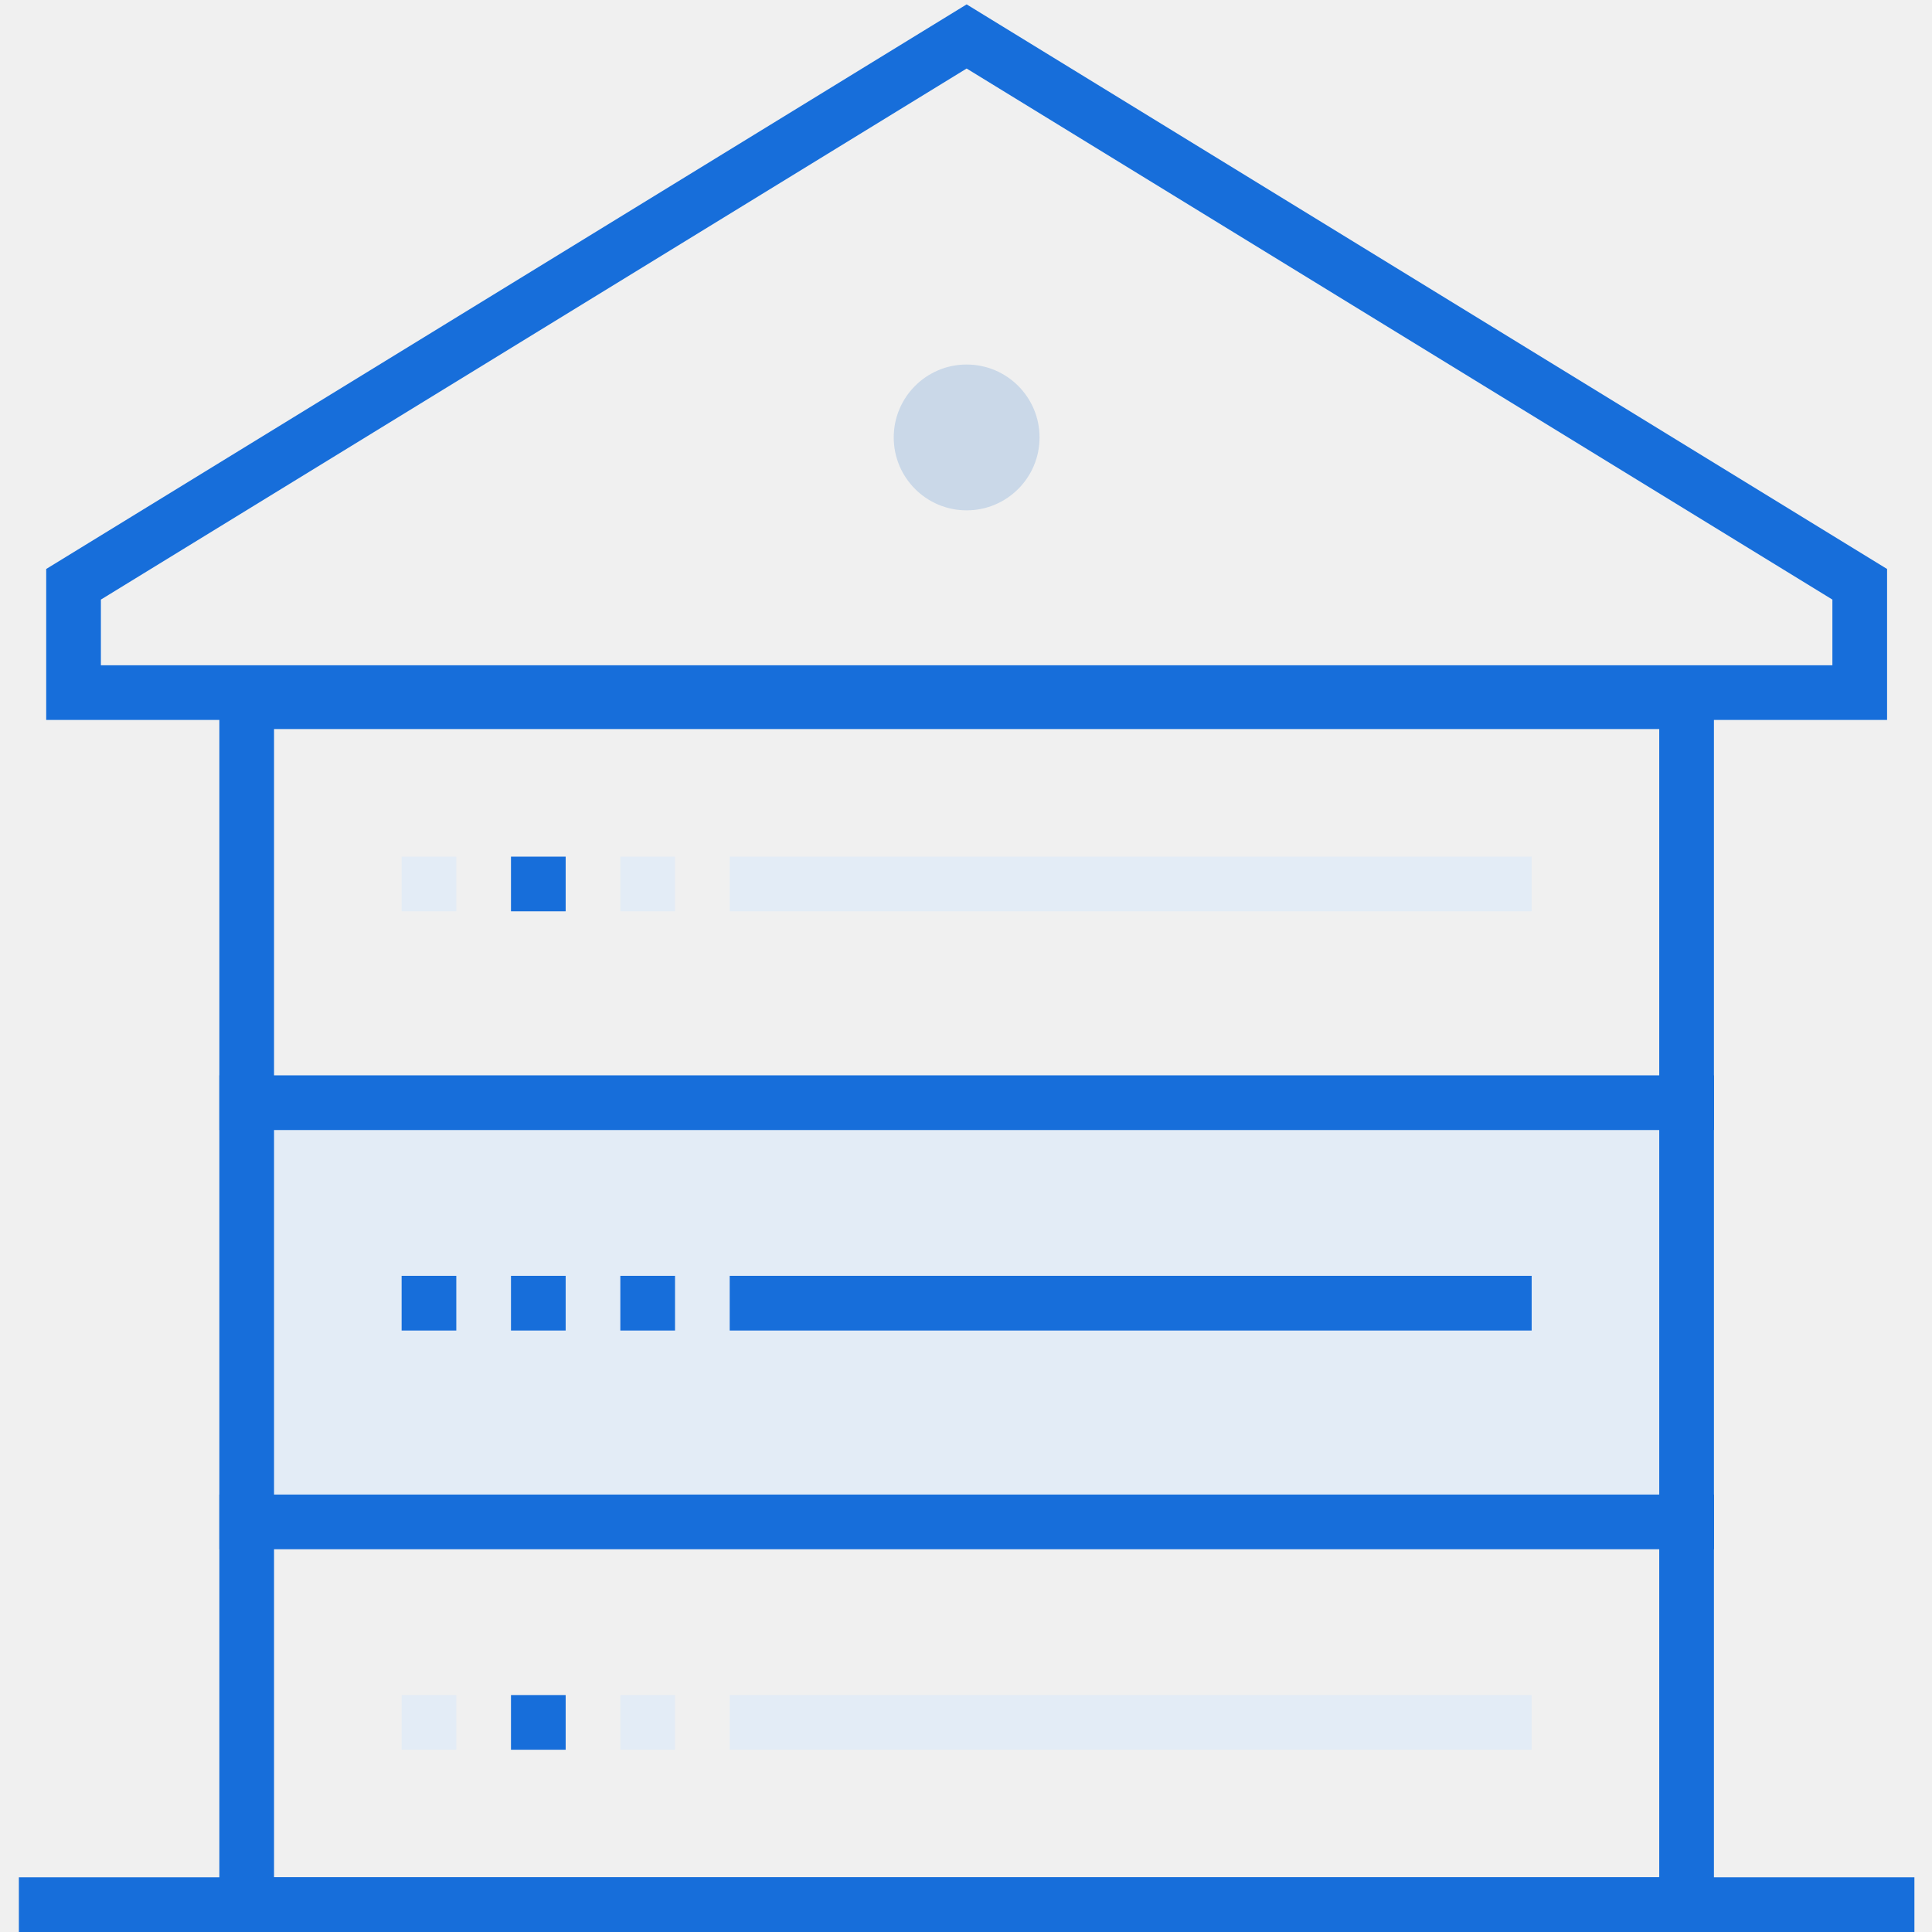
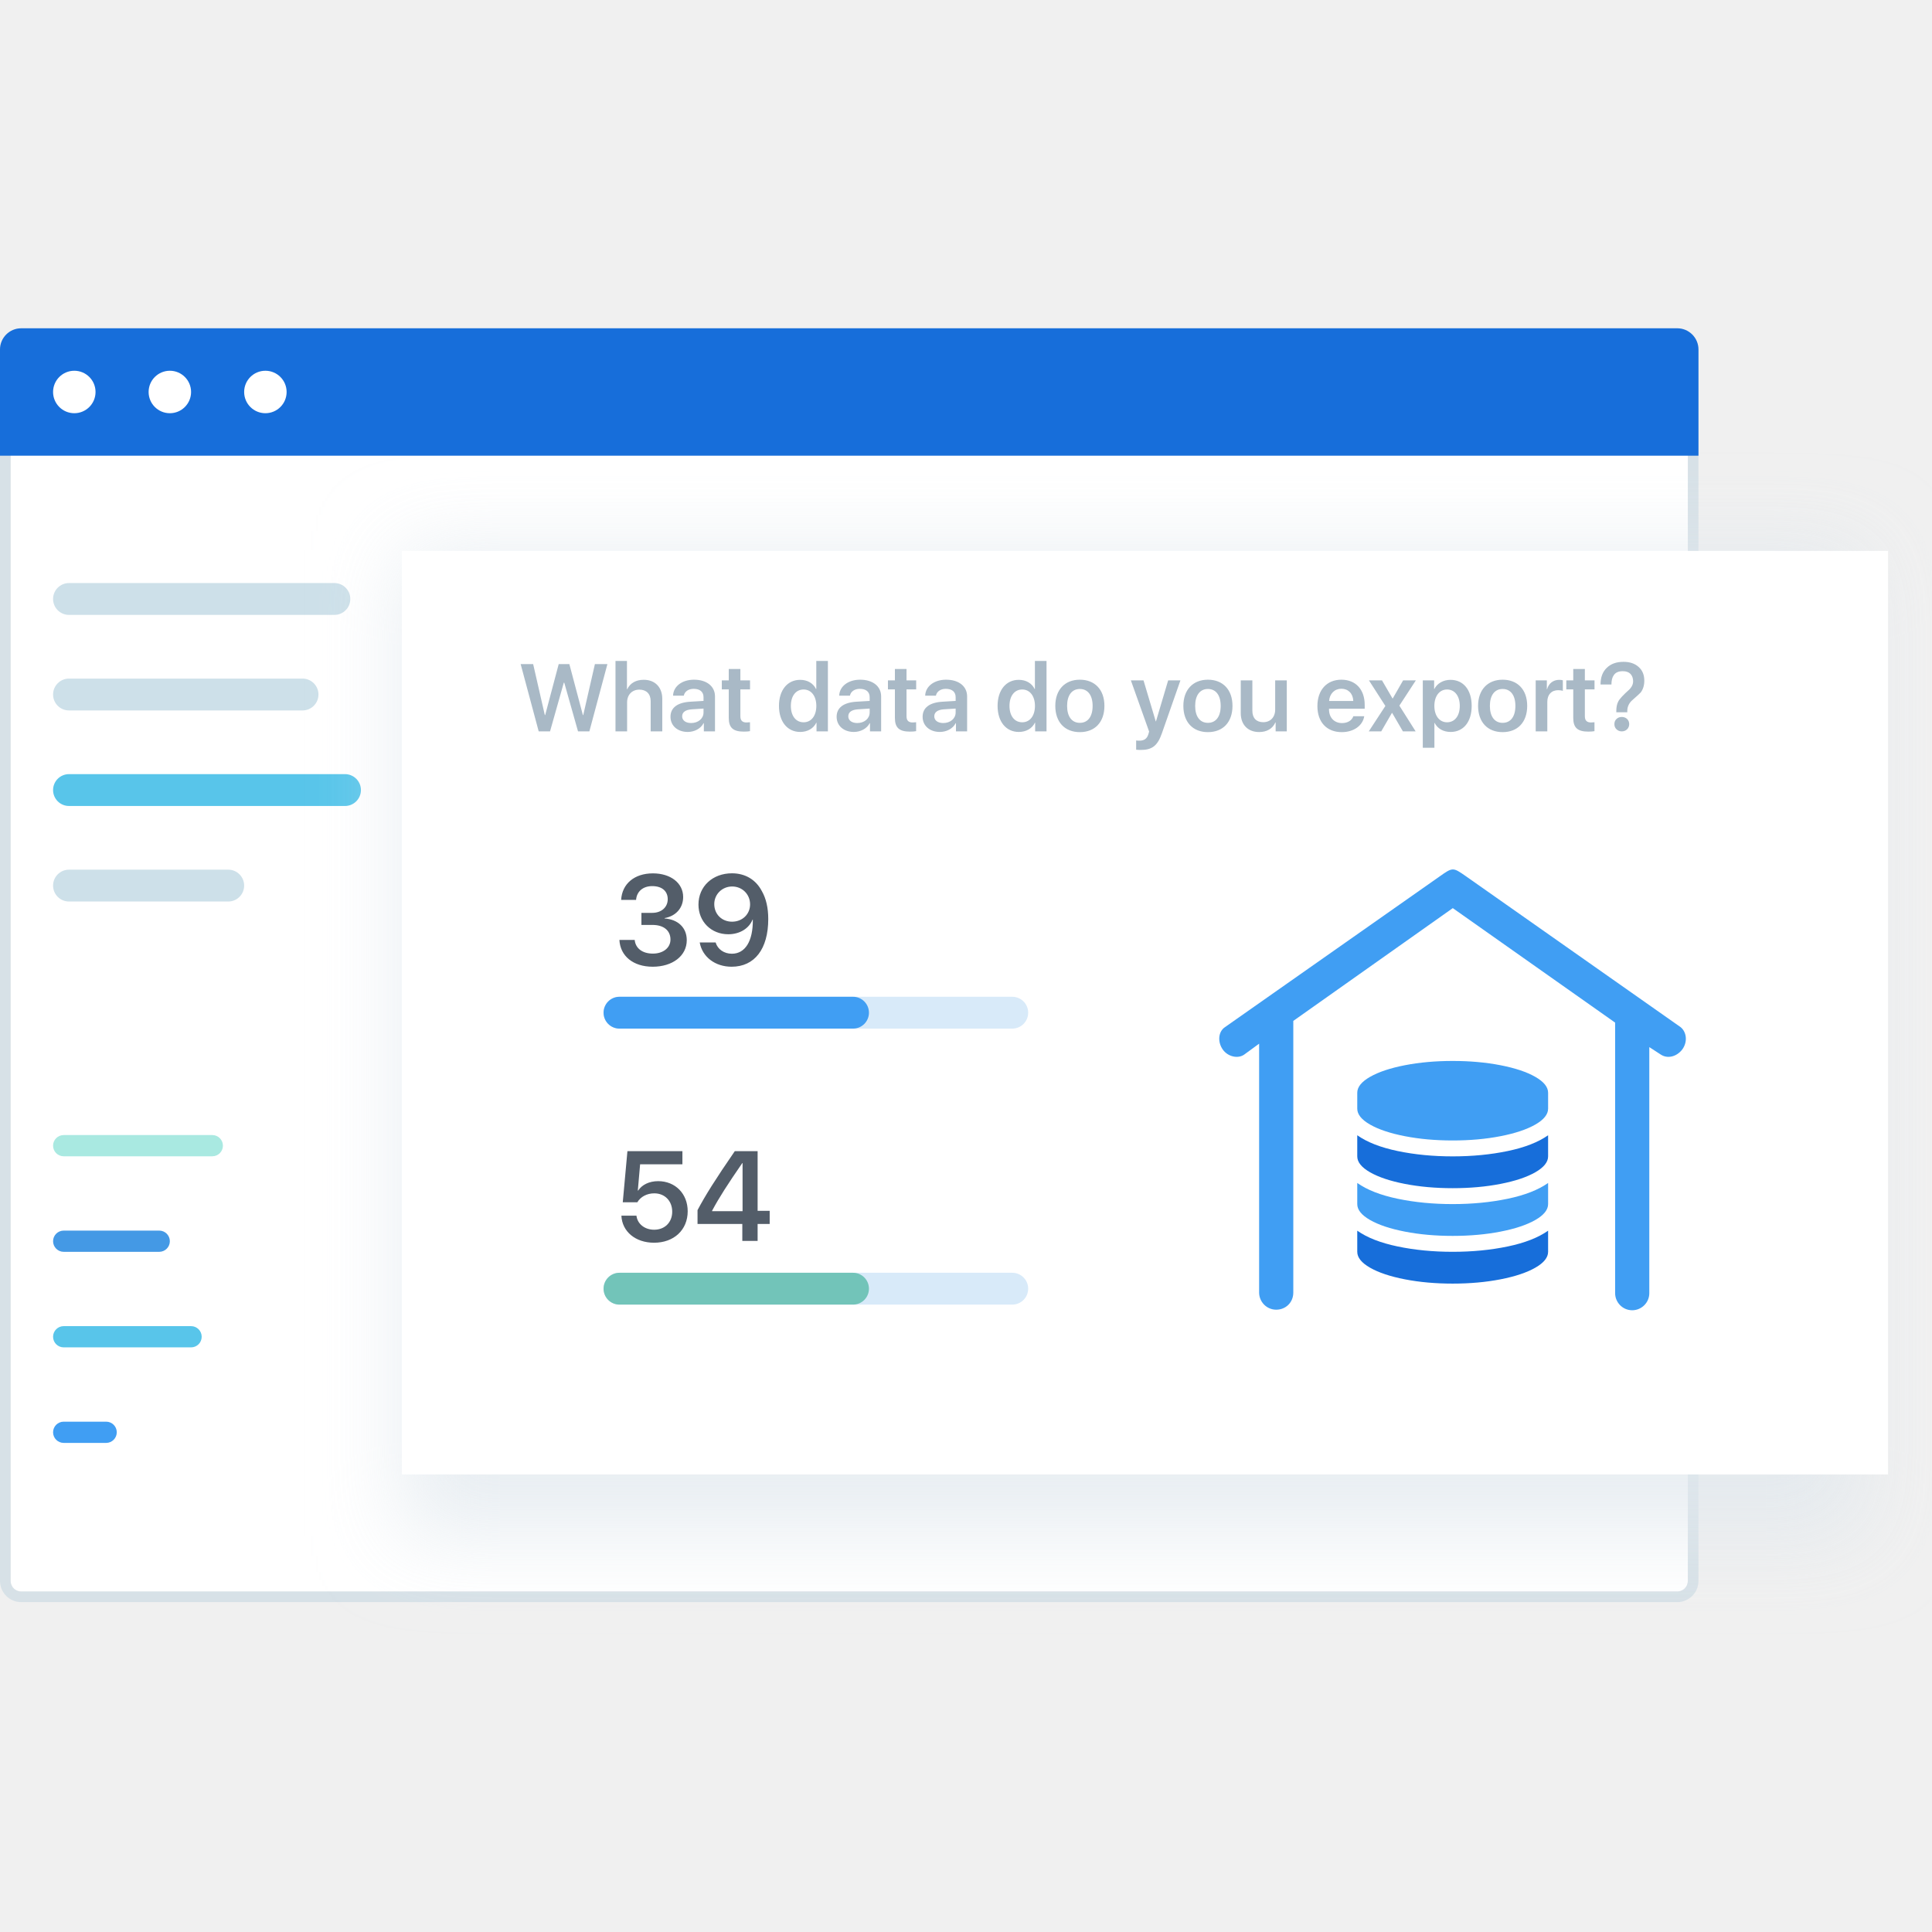
<svg xmlns="http://www.w3.org/2000/svg" width="1024px" height="1024px" viewBox="0 0 1024 1024" version="1.1">
-   <defs />
+   <defs>
+     <filter x="-8.4%" y="-12.5%" width="116.9%" height="125.1%" filterUnits="objectBoundingBox" id="filter-1">
+       <feGaussianBlur stdDeviation="21.822" in="SourceGraphic" />
+     </filter>
+   </defs>
  <g id="Page-1" stroke="none" stroke-width="1" fill="none" fill-rule="evenodd">
    <g id="数据仓库">
-       <g id="Group" transform="translate(10, 0)">
-         <path d="M43.472,317.795 L43.472,352.604 L961.208,352.604 L961.208,317.795 L502.34,36.32 L43.472,317.795 Z M502.34,2.321 L990.189,301.573 L990.189,381.585 L14.491,381.585 L14.491,301.573 L502.34,2.321 Z" id="Rectangle-4" fill="#176EDA" fill-rule="nonzero" />
-         <circle id="Oval-3" fill="#CAD8E8" cx="502.34" cy="231.849" r="38.642" />
-         <rect id="Rectangle-9" fill="#E3ECF6" x="106.264" y="569.962" width="792.151" height="241.509" />
-         <path d="M135.245,386.415 L135.245,995.019 L869.434,995.019 L869.434,386.415 L135.245,386.415 Z M106.264,357.434 L898.415,357.434 L898.415,1024 L106.264,1024 L106.264,357.434 Z" id="Rectangle-5" fill="#176EDA" fill-rule="nonzero" />
-         <rect id="Rectangle-6" fill="#176EDA" x="106.264" y="569.962" width="792.151" height="28.981" />
-         <rect id="Rectangle-6-Copy" fill="#176EDA" x="106.264" y="792.151" width="792.151" height="28.981" />
-         <path d="M376.755,454.038 L801.811,454.038 L801.811,483.019 L376.755,483.019 L376.755,454.038 Z M202.868,454.038 L231.849,454.038 L231.849,483.019 L202.868,483.019 L202.868,454.038 Z M318.792,454.038 L347.774,454.038 L347.774,483.019 L318.792,483.019 L318.792,454.038 Z" id="Combined-Shape" fill="#E3ECF6" />
-         <rect id="Rectangle-7-Copy-2" fill="#176EDA" x="260.83" y="454.038" width="28.981" height="28.981" />
-         <path d="M376.755,676.226 L801.811,676.226 L801.811,705.208 L376.755,705.208 L376.755,676.226 Z M202.868,676.226 L231.849,676.226 L231.849,705.208 L202.868,705.208 L202.868,676.226 Z M318.792,676.226 L347.774,676.226 L347.774,705.208 L318.792,705.208 L318.792,676.226 Z" id="Combined-Shape" fill="#176EDA" />
-         <rect id="Rectangle-7-Copy-2" fill="#176EDA" x="260.83" y="676.226" width="28.981" height="28.981" />
-         <path d="M376.755,898.415 L801.811,898.415 L801.811,927.396 L376.755,927.396 L376.755,898.415 Z M202.868,898.415 L231.849,898.415 L231.849,927.396 L202.868,927.396 L202.868,898.415 Z M318.792,898.415 L347.774,898.415 L347.774,927.396 L318.792,927.396 L318.792,898.415 Z" id="Combined-Shape" fill="#E3ECF6" />
-         <rect id="Rectangle-7-Copy-2" fill="#176EDA" x="260.83" y="898.415" width="28.981" height="28.981" />
-         <rect id="Rectangle-8" fill="#176EDA" x="0" y="995.019" width="1004.679" height="28.981" />
+       <g id="Group-35-Copy" transform="translate(0, 174)">
+         <g id="Group-32">
+           <path d="M11.253,5.626 C8.145,5.626 5.626,8.145 5.626,11.253 L5.626,663.912 C5.626,667.019 8.145,669.538 11.253,669.538 L888.967,669.538 C892.074,669.538 894.593,667.019 894.593,663.912 L894.593,11.253 C894.593,8.145 892.074,5.626 888.967,5.626 L11.253,5.626 Z" id="Path" fill="#FFFFFF" />
+           <path d="M11.253,5.626 C8.145,5.626 5.626,8.145 5.626,11.253 L5.626,663.912 C5.626,667.019 8.145,669.538 11.253,669.538 L888.967,669.538 C892.074,669.538 894.593,667.019 894.593,663.912 L894.593,11.253 C894.593,8.145 892.074,5.626 888.967,5.626 L11.253,5.626 Z M11.253,0 L888.967,0 C895.182,-1.14162567e-15 900.22,5.038 900.22,11.253 L900.22,663.912 C900.22,670.127 895.182,675.165 888.967,675.165 L11.253,675.165 C5.038,675.165 7.61083781e-16,670.127 0,663.912 L0,11.253 C-7.61083781e-16,5.038 5.038,1.14162567e-15 11.253,0 Z" id="Rectangle-51" fill="#D7E1E7" fill-rule="nonzero" />
+           <rect id="Rectangle-59" fill="#CDE0E9" x="28.132" y="135.033" width="157.538" height="16.879" rx="8.44" />
+           <rect id="Rectangle-59-Copy-5" fill="#A9E9E1" x="28.132" y="427.604" width="90.022" height="11.253" rx="5.626" />
+           <rect id="Rectangle-59-Copy" fill="#CDE0E9" x="28.132" y="185.67" width="140.659" height="16.879" rx="8.44" />
+           <rect id="Rectangle-59-Copy-6" fill="#4499E5" x="28.132" y="478.242" width="61.89" height="11.253" rx="5.626" />
+           <rect id="Rectangle-59-Copy-2" fill="#58C5EA" x="28.132" y="236.308" width="163.165" height="16.879" rx="8.44" />
+           <rect id="Rectangle-59-Copy-7" fill="#58C5EA" x="28.132" y="528.879" width="78.769" height="11.253" rx="5.626" />
+           <rect id="Rectangle-59-Copy-3" fill="#CDE0E9" x="28.132" y="286.945" width="101.275" height="16.879" rx="8.44" />
+           <rect id="Rectangle-59-Copy-8" fill="#409EF3" x="28.132" y="579.516" width="33.758" height="11.253" rx="5.626" />
+           <path d="M11.253,0 L888.967,0 C895.182,-1.14162567e-15 900.22,5.038 900.22,11.253 L900.22,67.516 L0,67.516 L0,11.253 C-7.61083781e-16,5.038 5.038,1.14162567e-15 11.253,0 Z M39.385,45.011 C45.599,45.011 50.637,39.973 50.637,33.758 C50.637,27.544 45.599,22.505 39.385,22.505 C33.17,22.505 28.132,27.544 28.132,33.758 C28.132,39.973 33.17,45.011 39.385,45.011 Z M90.022,45.011 C96.237,45.011 101.275,39.973 101.275,33.758 C101.275,27.544 96.237,22.505 90.022,22.505 C83.807,22.505 78.769,27.544 78.769,33.758 C78.769,39.973 83.807,45.011 90.022,45.011 Z M140.659,45.011 C146.874,45.011 151.912,39.973 151.912,33.758 C151.912,27.544 146.874,22.505 140.659,22.505 C134.445,22.505 129.407,27.544 129.407,33.758 C129.407,39.973 134.445,45.011 140.659,45.011 Z" id="Combined-Shape" fill="#176EDA" />
+         </g>
+         <rect id="Rectangle" fill="#E1E8EE" opacity="0.748" filter="url(#filter-1)" x="213" y="118" width="775" height="522" />
+         <g id="Group-34" transform="translate(213, 118)">
+           <rect id="Rectangle-55" fill="#FFFFFF" x="0" y="0" width="787.692" height="489.495" />
+           <g id="数据仓库" transform="translate(433.2308, 168.7912)">
+             <path d="M244.538,83.627 C244.538,83.627 131.626,4.227 130.72,3.623 C123.777,-1.207 123.777,-1.207 116.531,3.925 L3.015,83.627 C-0.607,86.043 -0.909,91.477 1.808,95.402 C4.525,99.326 9.959,100.534 13.28,98.119 L21.13,92.383 L21.13,224.314 C21.13,229.145 25.054,233.371 30.187,233.371 C35.319,233.371 39.244,229.447 39.244,224.314 L39.244,80.306 L123.777,20.53 L209.819,81.212 L209.819,224.616 C209.819,229.447 213.744,233.673 218.876,233.673 C223.706,233.673 227.933,229.748 227.933,224.616 L227.933,94.194 L233.971,98.119 C237.594,100.534 242.424,99.326 245.443,95.402 C248.463,91.175 247.557,86.043 244.538,83.627 Z" id="Fill-1" fill="#409EF3" />
+             <g id="Group-13" transform="translate(73.14286, 101.2747)">
+               <path d="M50.578,76.126 C60.983,76.126 70.708,75.182 79.752,73.294 C88.797,71.406 95.931,68.619 101.155,64.93 L101.155,76.126 C101.155,79.155 98.894,81.965 94.372,84.556 C89.85,87.146 83.703,89.198 75.932,90.713 C68.162,92.228 59.71,92.985 50.578,92.985 C41.446,92.985 32.994,92.228 25.223,90.713 C17.452,89.198 11.305,87.146 6.783,84.556 C2.261,81.965 0,79.155 0,76.126 L0,64.93 C5.225,68.619 12.359,71.406 21.403,73.294 C30.448,75.182 40.172,76.126 50.578,76.126 Z M50.578,0.259 C59.71,0.259 68.162,1.017 75.932,2.531 C83.703,4.046 89.85,6.099 94.372,8.689 C98.894,11.28 101.155,14.089 101.155,17.118 L101.155,25.548 C101.155,28.577 98.894,31.388 94.372,33.978 C89.85,36.568 83.703,38.621 75.932,40.136 C68.162,41.65 59.71,42.407 50.578,42.407 C41.446,42.407 32.994,41.65 25.223,40.136 C17.452,38.621 11.305,36.568 6.783,33.978 C2.261,31.388 0,28.577 0,25.548 L0,17.118 C0,14.089 2.261,11.28 6.783,8.689 C11.305,6.099 17.452,4.046 25.223,2.531 C32.994,1.017 41.446,0.259 50.578,0.259 Z" id="数据库" fill="#409EF3" />
+               <path d="M50.578,50.837 C60.983,50.837 70.708,49.893 79.752,48.006 C88.797,46.117 95.931,43.33 101.155,39.641 L101.155,50.837 C101.155,53.866 98.894,56.676 94.372,59.267 C89.85,61.857 83.703,63.91 75.932,65.424 C68.162,66.939 59.71,67.696 50.578,67.696 C41.446,67.696 32.994,66.939 25.223,65.424 C17.452,63.91 11.305,61.857 6.783,59.267 C2.261,56.676 0,53.866 0,50.837 L0,39.641 C5.225,43.33 12.359,46.117 21.403,48.006 C30.448,49.893 40.172,50.837 50.578,50.837 Z" id="Path" fill="#176EDA" />
+               <path d="M50.578,101.415 C60.983,101.415 70.708,100.471 79.752,98.583 C88.797,96.695 95.931,93.907 101.155,90.219 L101.155,101.415 C101.155,104.444 98.894,107.254 94.372,109.845 C89.85,112.435 83.703,114.487 75.932,116.002 C68.162,117.516 59.71,118.274 50.578,118.274 C41.446,118.274 32.994,117.516 25.223,116.002 C17.452,114.487 11.305,112.435 6.783,109.845 C2.261,107.254 0,104.444 0,101.415 L0,90.219 C5.225,93.907 12.359,96.695 21.403,98.583 C30.448,100.471 40.172,101.415 50.578,101.415 Z" id="Path" fill="#176EDA" />
+             </g>
+           </g>
+           <path d="M126.967,198.231 L132.835,198.231 C138.736,198.231 142.363,201.165 142.363,205.978 C142.363,210.363 138.505,213.429 133.033,213.429 C127.363,213.429 123.802,210.527 123.407,206.176 L115.297,206.176 C115.725,214.648 122.516,220.385 132.967,220.385 C143.352,220.385 151,214.714 151,206.308 C151,199.681 146.385,195.33 139.264,194.802 L139.264,194.604 C145.132,193.582 149.088,189.33 149.088,183.429 C149.088,176.011 142.429,170.901 133.066,170.901 C123.242,170.901 116.681,176.44 116.22,184.978 L124.132,184.978 C124.462,180.527 127.758,177.659 132.67,177.659 C138.011,177.659 140.912,180.429 140.912,184.582 C140.912,188.835 137.582,191.835 132.703,191.835 L126.967,191.835 L126.967,198.231 Z M174.772,220.385 C166.036,220.385 159.212,215.176 157.86,207.527 L166.3,207.527 C167.355,211.121 170.75,213.495 174.904,213.495 C181.926,213.495 186.146,206.901 186.014,195.396 L185.882,195.396 C184.036,200.044 179.157,203.176 172.992,203.176 C163.959,203.176 157.201,196.484 157.201,187.451 C157.201,177.824 164.684,170.868 174.97,170.868 C181.959,170.868 187.629,174.231 190.794,180.297 C193.036,184.187 194.19,189.165 194.19,195.099 C194.19,210.956 186.97,220.385 174.772,220.385 Z M175.003,196.516 C180.443,196.516 184.563,192.56 184.563,187.319 C184.563,182.011 180.41,177.857 175.069,177.857 C169.761,177.857 165.574,181.978 165.574,187.187 C165.574,192.56 169.596,196.516 175.003,196.516 Z" id="39" fill="#535D69" />
+           <path d="M133.659,366.67 C144.209,366.67 151.495,359.879 151.495,349.989 C151.495,340.725 144.934,334.033 135.835,334.033 C131.121,334.033 127.231,335.945 125.253,339.011 L125.055,339.011 L126.275,325.099 L148.692,325.099 L148.692,318.143 L119.549,318.143 L117.077,345.242 L124.791,345.242 C126.538,342.275 129.901,340.495 133.791,340.495 C139.363,340.495 143.286,344.516 143.286,350.22 C143.286,355.824 139.396,359.78 133.725,359.78 C128.714,359.78 124.857,356.747 124.33,352.33 L116.352,352.33 C116.714,360.769 123.835,366.67 133.659,366.67 Z M180.443,365.714 L180.443,356.714 L156.706,356.714 L156.706,349.396 C160.827,341.615 166.135,333.143 176.454,318.143 L188.552,318.143 L188.552,349.758 L194.948,349.758 L194.948,356.714 L188.552,356.714 L188.552,365.714 L180.443,365.714 Z M164.421,349.725 L164.421,349.956 L180.574,349.956 L180.574,324.44 L180.443,324.44 C172.761,335.582 168.212,342.604 164.421,349.725 Z" id="54" fill="#535D69" />
+           <rect id="Rectangle-3" fill="#D8EAF9" x="106.901" y="236.308" width="225.055" height="16.879" rx="8.44" />
+           <rect id="Rectangle-3-Copy" fill="#D8EAF9" x="106.901" y="382.593" width="225.055" height="16.879" rx="8.44" />
+           <rect id="Rectangle-3" fill="#409EF3" x="106.901" y="236.308" width="140.659" height="16.879" rx="8.44" />
+           <rect id="Rectangle-3-Copy-2" fill="#72C4B9" x="106.901" y="382.593" width="140.659" height="16.879" rx="8.44" />
+           <path d="M85.824,69.835 L86.071,69.835 L93.365,95.648 L99.374,95.648 L108.942,59.97 L102.316,59.97 L96.135,86.995 L95.937,86.995 L88.766,59.97 L83.129,59.97 L75.959,86.995 L75.761,86.995 L69.58,59.97 L62.953,59.97 L72.522,95.648 L78.53,95.648 L85.824,69.835 Z M113.222,95.648 L119.379,95.648 L119.379,80.245 C119.379,76.214 122.024,73.519 125.881,73.519 C129.615,73.519 131.865,75.819 131.865,79.626 L131.865,95.648 L138.021,95.648 L138.021,78.39 C138.021,72.234 134.164,68.302 128.206,68.302 C124.076,68.302 121.011,70.033 119.428,73.321 L119.304,73.321 L119.304,58.313 L113.222,58.313 L113.222,95.648 Z M153.304,91.223 C157.037,91.223 159.881,88.898 159.881,85.61 L159.881,83.558 L153.7,83.953 C150.337,84.176 148.557,85.462 148.557,87.662 C148.557,89.838 150.436,91.223 153.304,91.223 Z M151.499,95.945 C146.183,95.945 142.375,92.706 142.375,87.909 C142.375,83.088 146.059,80.343 152.859,79.923 L159.881,79.503 L159.881,77.525 C159.881,74.657 157.952,73.099 154.639,73.099 C151.845,73.099 149.842,74.558 149.422,76.734 L143.735,76.734 C143.884,71.788 148.483,68.253 154.837,68.253 C161.587,68.253 165.963,71.764 165.963,77.129 L165.963,95.648 L160.054,95.648 L160.054,91.297 L159.906,91.297 C158.422,94.19 155.084,95.945 151.499,95.945 Z M173.26,62.591 L173.26,68.624 L169.575,68.624 L169.575,73.396 L173.26,73.396 L173.26,88.478 C173.26,93.695 175.534,95.772 181.271,95.772 C182.581,95.772 183.842,95.673 184.51,95.525 L184.51,90.802 C184.114,90.852 183.273,90.926 182.68,90.926 C180.455,90.926 179.416,89.863 179.416,87.637 L179.416,73.396 L184.534,73.396 L184.534,68.624 L179.416,68.624 L179.416,62.591 L173.26,62.591 Z M211.118,95.945 C204.368,95.945 199.868,90.53 199.868,82.124 C199.868,73.742 204.393,68.327 211.094,68.327 C215,68.327 218.042,70.181 219.5,73.173 L219.649,73.173 L219.649,58.313 L225.805,58.313 L225.805,95.648 L219.772,95.648 L219.772,91.049 L219.649,91.049 C218.19,94.066 215.074,95.945 211.118,95.945 Z M212.923,73.445 C208.844,73.445 206.173,76.857 206.173,82.148 C206.173,87.464 208.844,90.827 212.923,90.827 C217.003,90.827 219.673,87.39 219.673,82.148 C219.673,76.931 216.978,73.445 212.923,73.445 Z M241.36,91.223 C245.093,91.223 247.937,88.898 247.937,85.61 L247.937,83.558 L241.755,83.953 C238.393,84.176 236.612,85.462 236.612,87.662 C236.612,89.838 238.492,91.223 241.36,91.223 Z M239.555,95.945 C234.239,95.945 230.431,92.706 230.431,87.909 C230.431,83.088 234.115,80.343 240.915,79.923 L247.937,79.503 L247.937,77.525 C247.937,74.657 246.008,73.099 242.695,73.099 C239.901,73.099 237.898,74.558 237.478,76.734 L231.791,76.734 C231.939,71.788 236.538,68.253 242.893,68.253 C249.643,68.253 254.019,71.764 254.019,77.129 L254.019,95.648 L248.11,95.648 L248.11,91.297 L247.961,91.297 C246.478,94.19 243.14,95.945 239.555,95.945 Z M261.315,62.591 L261.315,68.624 L257.631,68.624 L257.631,73.396 L261.315,73.396 L261.315,88.478 C261.315,93.695 263.59,95.772 269.326,95.772 C270.637,95.772 271.898,95.673 272.565,95.525 L272.565,90.802 C272.17,90.852 271.329,90.926 270.736,90.926 C268.51,90.926 267.472,89.863 267.472,87.637 L267.472,73.396 L272.59,73.396 L272.59,68.624 L267.472,68.624 L267.472,62.591 L261.315,62.591 Z M286.933,91.223 C290.666,91.223 293.51,88.898 293.51,85.61 L293.51,83.558 L287.329,83.953 C283.966,84.176 282.186,85.462 282.186,87.662 C282.186,89.838 284.065,91.223 286.933,91.223 Z M285.128,95.945 C279.812,95.945 276.004,92.706 276.004,87.909 C276.004,83.088 279.688,80.343 286.488,79.923 L293.51,79.503 L293.51,77.525 C293.51,74.657 291.581,73.099 288.268,73.099 C285.474,73.099 283.471,74.558 283.051,76.734 L277.364,76.734 C277.513,71.788 282.111,68.253 288.466,68.253 C295.216,68.253 299.592,71.764 299.592,77.129 L299.592,95.648 L293.683,95.648 L293.683,91.297 L293.535,91.297 C292.051,94.19 288.713,95.945 285.128,95.945 Z M326.992,95.945 C320.242,95.945 315.742,90.53 315.742,82.124 C315.742,73.742 320.267,68.327 326.968,68.327 C330.874,68.327 333.915,70.181 335.374,73.173 L335.523,73.173 L335.523,58.313 L341.679,58.313 L341.679,95.648 L335.646,95.648 L335.646,91.049 L335.523,91.049 C334.064,94.066 330.948,95.945 326.992,95.945 Z M328.797,73.445 C324.718,73.445 322.047,76.857 322.047,82.148 C322.047,87.464 324.718,90.827 328.797,90.827 C332.877,90.827 335.547,87.39 335.547,82.148 C335.547,76.931 332.852,73.445 328.797,73.445 Z M359.335,96.044 C351.374,96.044 346.33,90.753 346.33,82.124 C346.33,73.593 351.423,68.253 359.335,68.253 C367.297,68.253 372.366,73.569 372.366,82.124 C372.366,90.753 367.346,96.044 359.335,96.044 Z M359.335,91.124 C363.588,91.124 366.11,87.81 366.11,82.148 C366.11,76.486 363.563,73.173 359.335,73.173 C355.132,73.173 352.585,76.511 352.585,82.148 C352.585,87.81 355.132,91.124 359.335,91.124 Z M391.606,105.489 C397.664,105.489 400.557,103.239 402.856,96.588 L412.648,68.624 L406.145,68.624 L399.691,90.332 L399.568,90.332 L393.09,68.624 L386.389,68.624 L396.057,95.747 L395.711,97.008 C394.944,99.555 393.485,100.569 390.865,100.569 C390.469,100.569 389.529,100.544 389.183,100.47 L389.183,105.365 C389.554,105.44 391.235,105.489 391.606,105.489 Z M427.213,96.044 C419.251,96.044 414.207,90.753 414.207,82.124 C414.207,73.593 419.301,68.253 427.213,68.253 C435.175,68.253 440.243,73.569 440.243,82.124 C440.243,90.753 435.224,96.044 427.213,96.044 Z M427.213,91.124 C431.466,91.124 433.988,87.81 433.988,82.148 C433.988,76.486 431.441,73.173 427.213,73.173 C423.01,73.173 420.463,76.511 420.463,82.148 C420.463,87.81 423.01,91.124 427.213,91.124 Z M469.026,68.624 L462.869,68.624 L462.869,84.126 C462.869,88.132 460.322,90.777 456.564,90.777 C452.93,90.777 450.778,88.651 450.778,84.72 L450.778,68.624 L444.622,68.624 L444.622,85.956 C444.622,92.187 448.479,95.995 454.364,95.995 C458.468,95.995 461.484,94.214 462.968,90.926 L463.116,90.926 L463.116,95.648 L469.026,95.648 L469.026,68.624 Z M497.959,73.049 C494.349,73.049 491.728,75.67 491.456,79.527 L504.264,79.527 C504.14,75.621 501.618,73.049 497.959,73.049 Z M504.288,87.613 L510.074,87.613 C509.283,92.607 504.486,96.044 498.181,96.044 C490.195,96.044 485.25,90.753 485.25,82.247 C485.25,73.742 490.22,68.253 497.959,68.253 C505.525,68.253 510.321,73.42 510.321,81.604 L510.321,83.632 L491.407,83.632 L491.407,84.003 C491.407,88.354 494.176,91.247 498.305,91.247 C501.272,91.247 503.571,89.838 504.288,87.613 Z M524.887,85.882 L530.574,95.648 L537.324,95.648 L528.695,82 L537.423,68.624 L530.673,68.624 L525.184,78.192 L525.06,78.192 L519.497,68.624 L512.574,68.624 L521.277,82.173 L512.475,95.648 L519.076,95.648 L524.738,85.882 L524.887,85.882 Z M555.771,68.327 C562.645,68.327 567.021,73.668 567.021,82.148 C567.021,90.604 562.669,95.945 555.87,95.945 C551.988,95.945 548.947,94.19 547.389,91.173 L547.265,91.173 L547.265,104.327 L541.109,104.327 L541.109,68.624 L547.117,68.624 L547.117,73.173 L547.241,73.173 C548.724,70.206 551.988,68.327 555.771,68.327 Z M553.966,90.827 C558.046,90.827 560.716,87.44 560.716,82.148 C560.716,76.882 558.046,73.445 553.966,73.445 C549.936,73.445 547.241,76.956 547.241,82.148 C547.241,87.365 549.936,90.827 553.966,90.827 Z M583.416,96.044 C575.455,96.044 570.411,90.753 570.411,82.124 C570.411,73.593 575.504,68.253 583.416,68.253 C591.378,68.253 596.446,73.569 596.446,82.124 C596.446,90.753 591.427,96.044 583.416,96.044 Z M583.416,91.124 C587.669,91.124 590.191,87.81 590.191,82.148 C590.191,76.486 587.644,73.173 583.416,73.173 C579.213,73.173 576.666,76.511 576.666,82.148 C576.666,87.81 579.213,91.124 583.416,91.124 Z M600.949,95.648 L607.105,95.648 L607.105,79.973 C607.105,76.165 609.281,73.816 612.891,73.816 C613.732,73.816 614.844,73.964 615.339,74.187 L615.339,68.574 C614.894,68.426 614.102,68.327 613.46,68.327 C610.27,68.327 607.847,70.157 606.982,73.321 L606.858,73.321 L606.858,68.624 L600.949,68.624 L600.949,95.648 Z M620.855,62.591 L620.855,68.624 L617.171,68.624 L617.171,73.396 L620.855,73.396 L620.855,88.478 C620.855,93.695 623.129,95.772 628.866,95.772 C630.176,95.772 631.437,95.673 632.105,95.525 L632.105,90.802 C631.709,90.852 630.868,90.926 630.275,90.926 C628.05,90.926 627.011,89.863 627.011,87.637 L627.011,73.396 L632.129,73.396 L632.129,68.624 L627.011,68.624 L627.011,62.591 L620.855,62.591 Z M647.474,58.784 C643.727,58.784 640.79,59.848 638.613,61.975 C636.385,64.101 635.321,67.038 635.321,70.785 L641.094,70.785 C641.094,68.659 641.499,66.988 642.36,65.823 C643.322,64.405 644.892,63.747 647.12,63.747 C648.842,63.747 650.209,64.203 651.171,65.165 C652.082,66.127 652.589,67.443 652.589,69.114 C652.589,70.38 652.133,71.596 651.222,72.71 L650.614,73.419 C647.322,76.356 645.348,78.482 644.689,79.849 C643.98,81.217 643.677,82.888 643.677,84.812 L643.677,85.521 L649.5,85.521 L649.5,84.812 C649.5,83.597 649.753,82.533 650.259,81.521 C650.715,80.609 651.373,79.748 652.285,78.989 C654.716,76.862 656.184,75.495 656.64,74.988 C657.855,73.368 658.513,71.292 658.513,68.76 C658.513,65.671 657.501,63.24 655.475,61.468 C653.45,59.645 650.766,58.784 647.474,58.784 Z M646.563,88.002 C645.449,88.002 644.537,88.357 643.778,89.065 C643.018,89.774 642.664,90.686 642.664,91.8 C642.664,92.914 643.018,93.825 643.778,94.534 C644.537,95.243 645.449,95.648 646.563,95.648 C647.677,95.648 648.588,95.294 649.348,94.585 C650.108,93.876 650.513,92.914 650.513,91.8 C650.513,90.686 650.108,89.774 649.399,89.065 C648.639,88.357 647.677,88.002 646.563,88.002 Z" id="What-data-do-you-exp" fill="#A9B9C6" />
+         </g>
      </g>
    </g>
  </g>
</svg>
